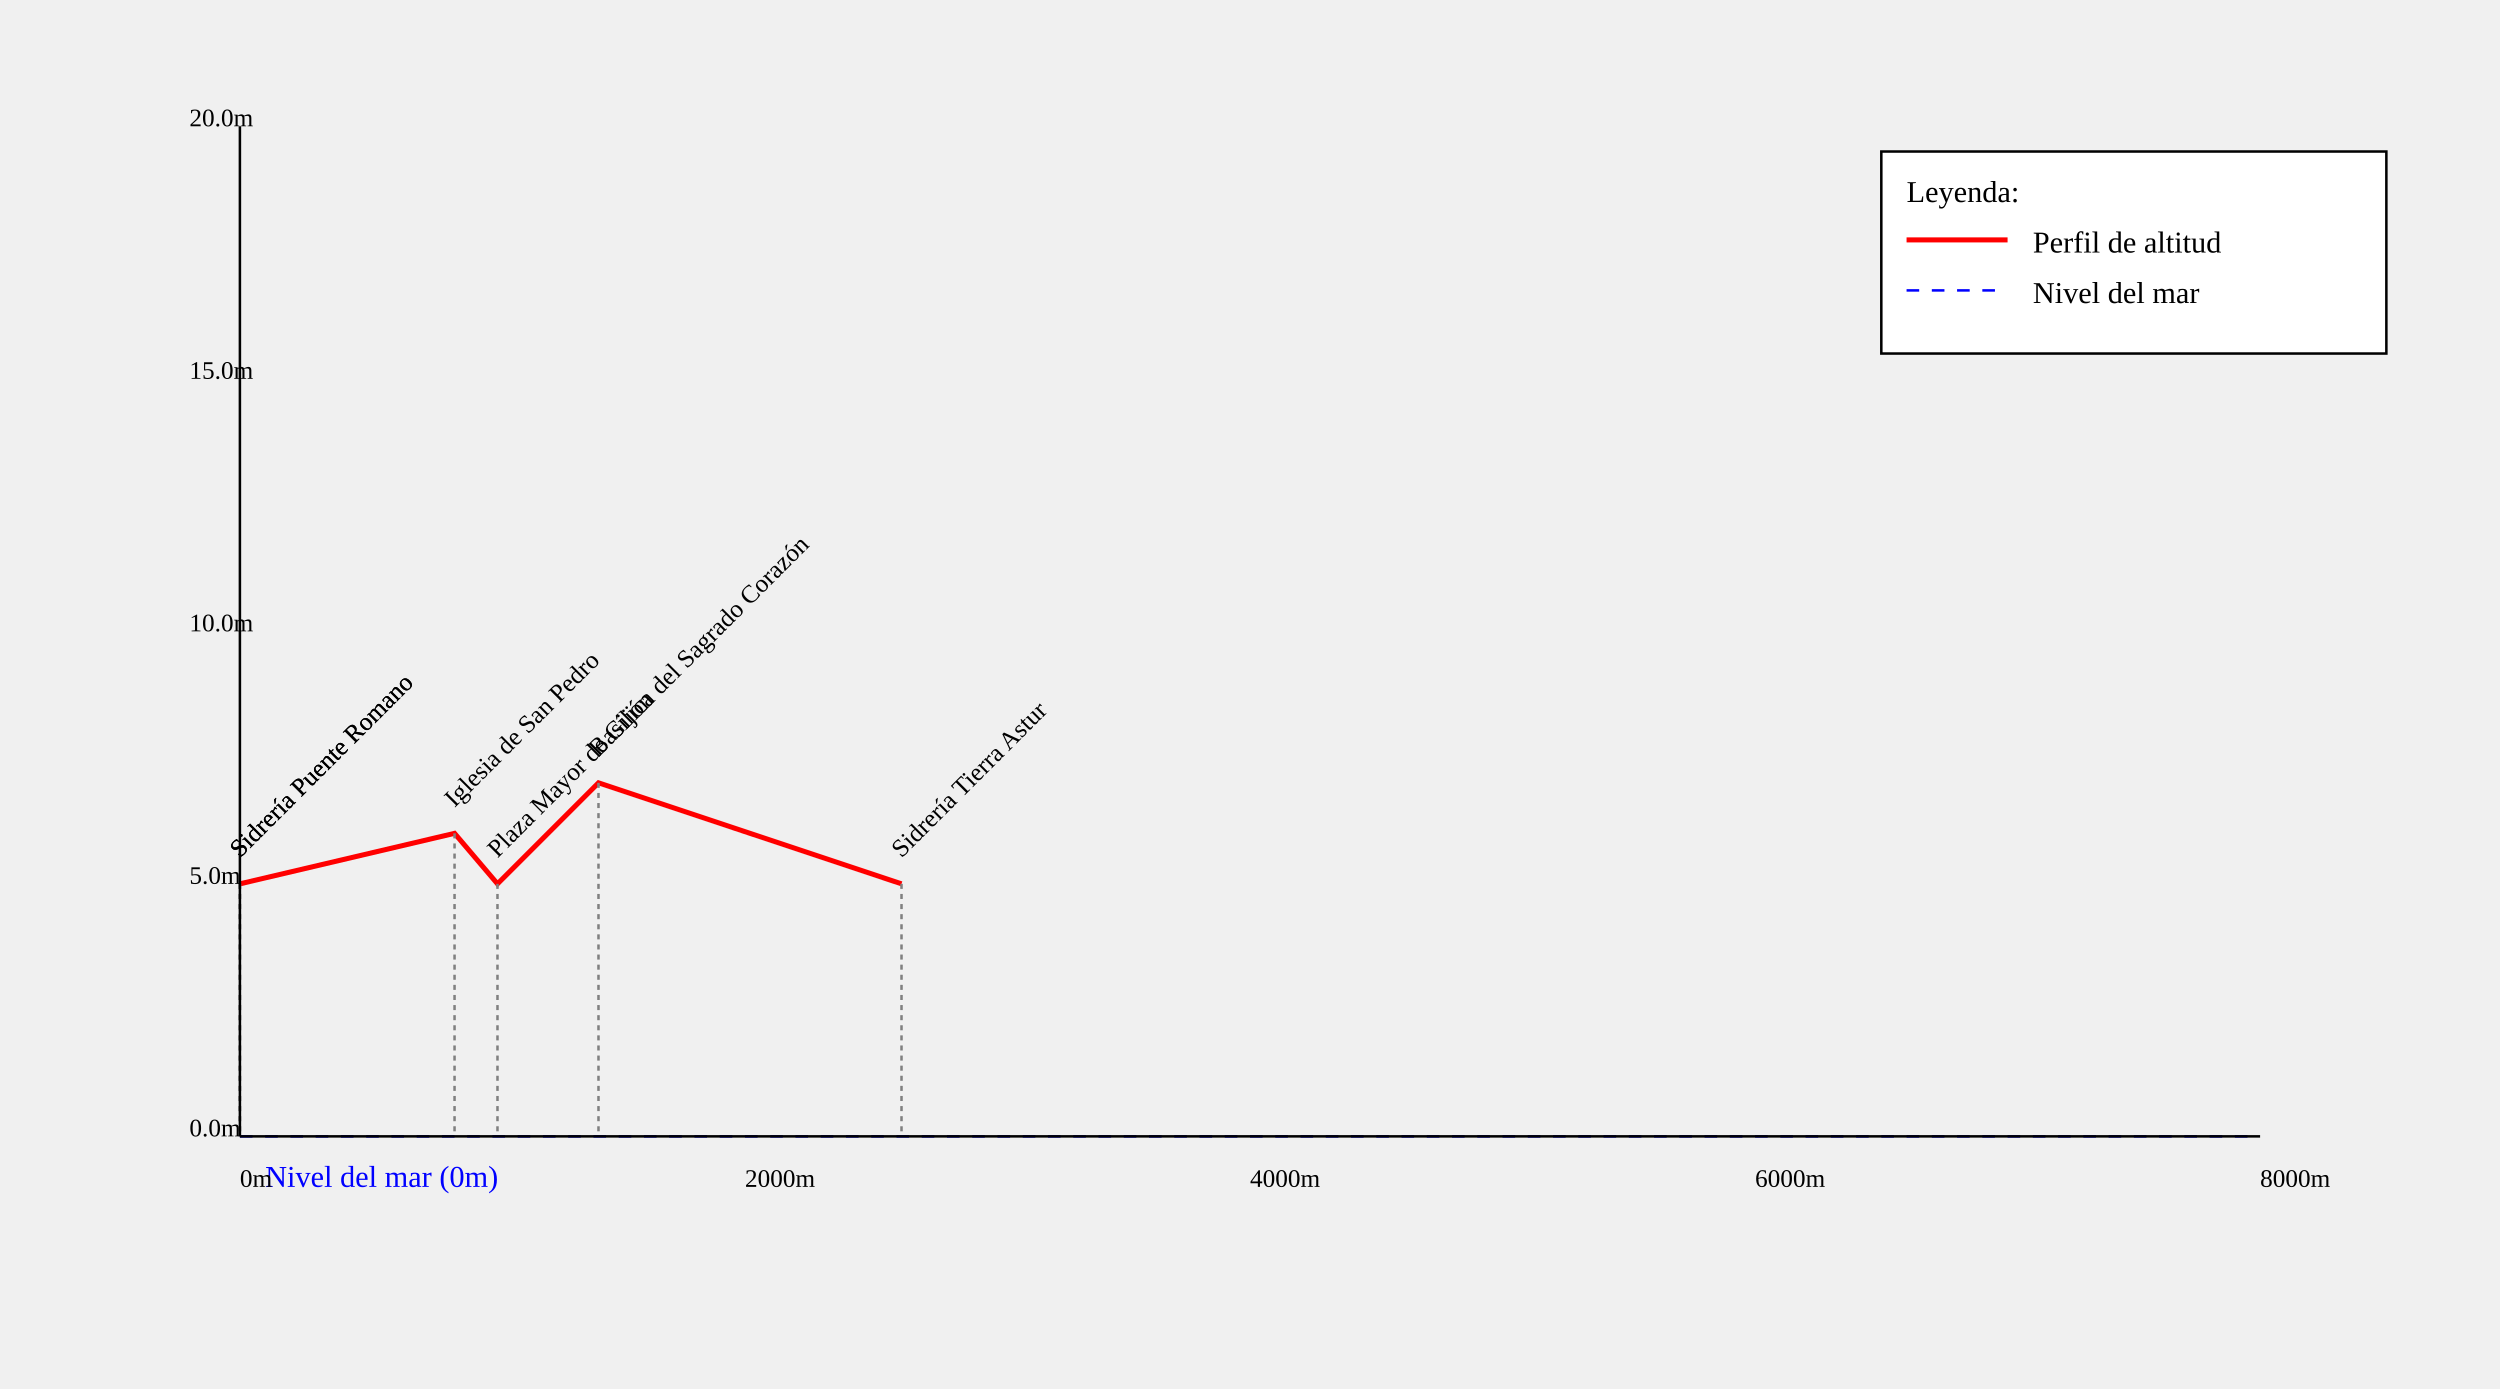
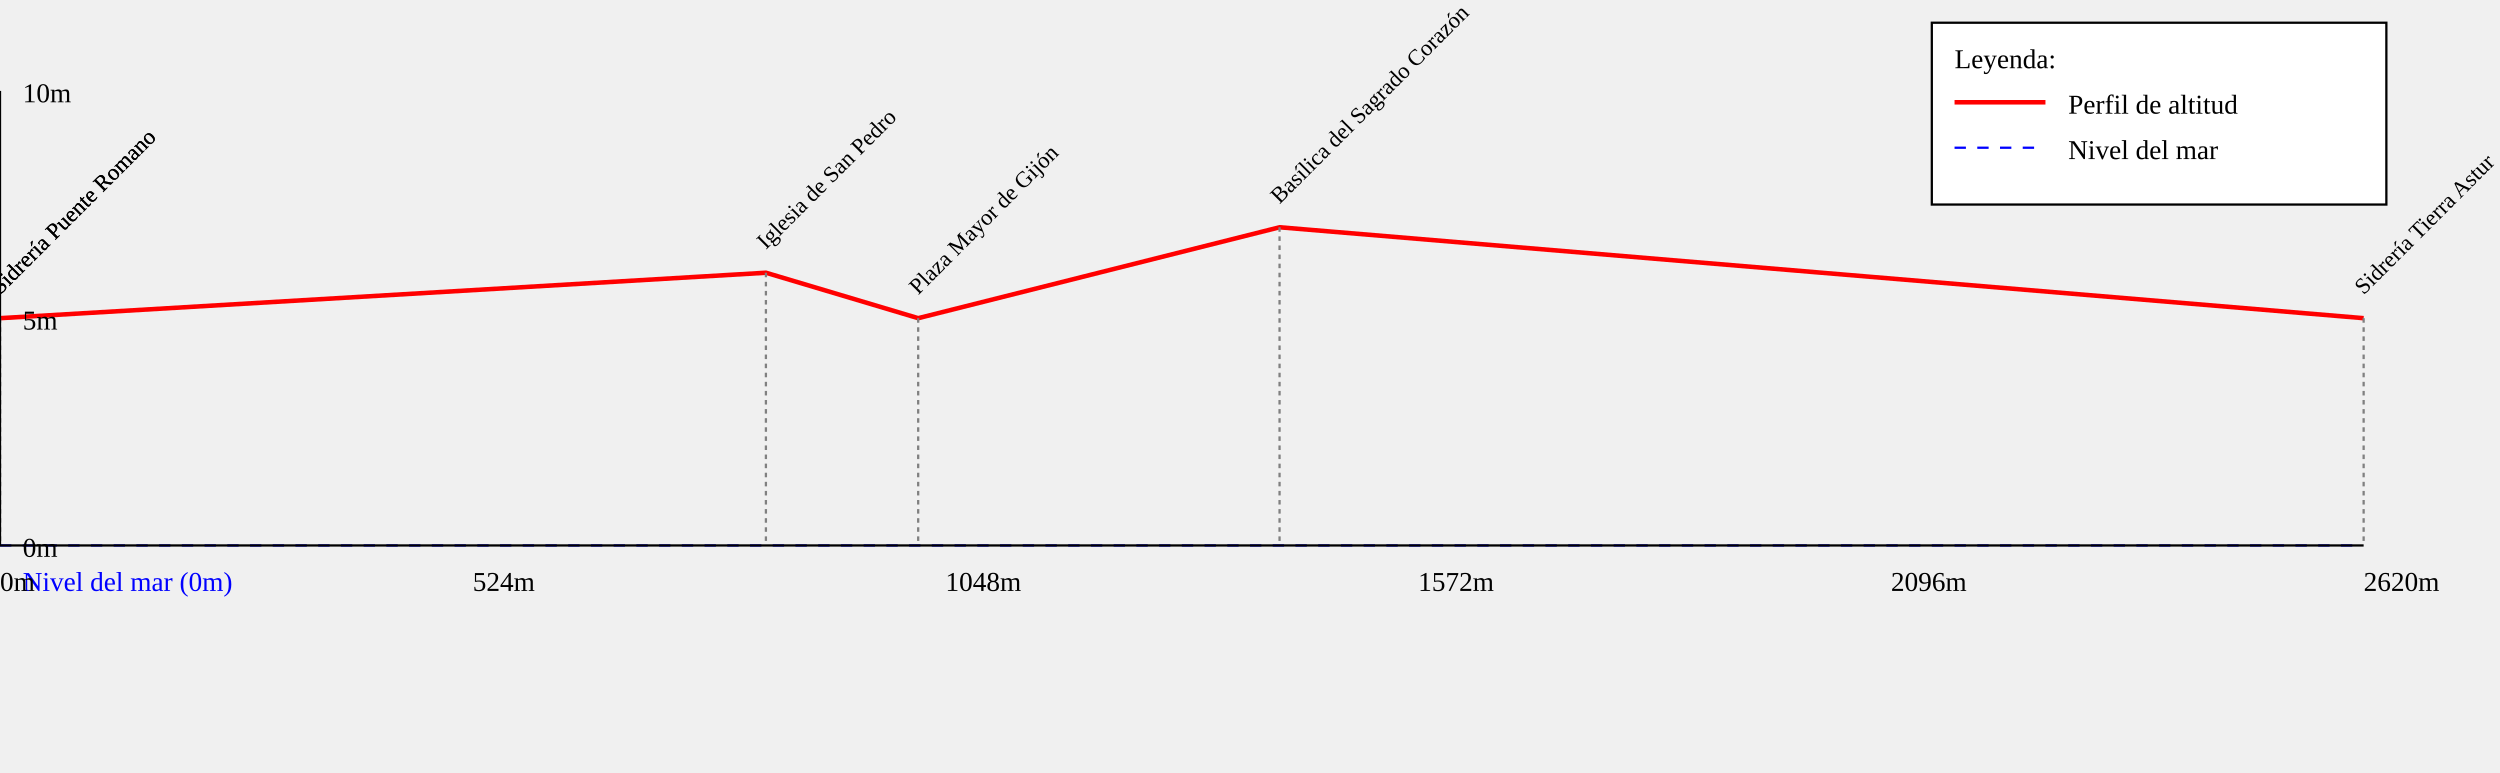
- <svg xmlns="http://www.w3.org/2000/svg" width="900" height="500" viewBox="-50 -50 900 550">
-   <rect x="650" y="10" width="200" height="80" fill="white" stroke="black" />
-   <text x="660" y="30" font-size="12">Leyenda:</text>
-   <line x1="660" y1="45" x2="700" y2="45" style="stroke:red;stroke-width:2" />
-   <text x="710" y="50" font-size="12">Perfil de altitud</text>
-   <line x1="660" y1="65" x2="700" y2="65" style="stroke:blue;stroke-dasharray:5,5" />
-   <text x="710" y="70" font-size="12">Nivel del mar</text>
-   <line x1="0" y1="400" x2="800" y2="400" style="stroke:blue;stroke-width:1;stroke-dasharray:5,5" />
-   <text x="10" y="420" font-size="12" fill="blue">Nivel del mar (0m)</text>
-   <polyline points="0,300 0,300 85,280 102,300 142,260 262,300" style="fill:none;stroke:red;stroke-width:2" />
-   <line x1="0" y1="300" x2="0" y2="400" style="stroke:gray;stroke-width:1;stroke-dasharray:2,2" />
-   <text x="0" y="290" font-size="10" transform="rotate(-45,0,290)">Sidrería Puente Romano</text>
-   <line x1="0" y1="300" x2="0" y2="400" style="stroke:gray;stroke-width:1;stroke-dasharray:2,2" />
-   <text x="0" y="290" font-size="10" transform="rotate(-45,0,290)">Sidrería Puente Romano</text>
-   <line x1="85" y1="280" x2="85" y2="400" style="stroke:gray;stroke-width:1;stroke-dasharray:2,2" />
-   <text x="85" y="270" font-size="10" transform="rotate(-45,85,270)">Iglesia de San Pedro</text>
-   <line x1="102" y1="300" x2="102" y2="400" style="stroke:gray;stroke-width:1;stroke-dasharray:2,2" />
-   <text x="102" y="290" font-size="10" transform="rotate(-45,102,290)">Plaza Mayor de Gijón</text>
-   <line x1="142" y1="260" x2="142" y2="400" style="stroke:gray;stroke-width:1;stroke-dasharray:2,2" />
-   <text x="142" y="250" font-size="10" transform="rotate(-45,142,250)">Basílica del Sagrado Corazón</text>
-   <line x1="262" y1="300" x2="262" y2="400" style="stroke:gray;stroke-width:1;stroke-dasharray:2,2" />
-   <text x="262" y="290" font-size="10" transform="rotate(-45,262,290)">Sidrería Tierra Astur</text>
-   <line x1="0" y1="400" x2="800" y2="400" style="stroke:black;stroke-width:1" />
-   <line x1="0" y1="0" x2="0" y2="400" style="stroke:black;stroke-width:1" />
-   <text x="-20" y="400" font-size="10">0.0m</text>
-   <text x="-20" y="300" font-size="10">5.0m</text>
-   <text x="-20" y="200" font-size="10">10.0m</text>
-   <text x="-20" y="100" font-size="10">15.0m</text>
-   <text x="-20" y="0" font-size="10">20.0m</text>
-   <text x="0" y="420" font-size="10">0m</text>
-   <text x="200" y="420" font-size="10">2000m</text>
-   <text x="400" y="420" font-size="10">4000m</text>
-   <text x="600" y="420" font-size="10">6000m</text>
-   <text x="800" y="420" font-size="10">8000m</text>
+ <svg xmlns="http://www.w3.org/2000/svg" width="1100" height="340" viewBox="0 0 1100 340">
+   <rect x="850" y="10" width="200" height="80" fill="white" stroke="black" />
+   <text x="860" y="30" font-size="12">Leyenda:</text>
+   <line x1="860" y1="45" x2="900" y2="45" style="stroke:red;stroke-width:2" />
+   <text x="910" y="50" font-size="12">Perfil de altitud</text>
+   <line x1="860" y1="65" x2="900" y2="65" style="stroke:blue;stroke-dasharray:5,5" />
+   <text x="910" y="70" font-size="12">Nivel del mar</text>
+   <line x1="0" y1="240" x2="1040" y2="240" style="stroke:blue;stroke-width:1;stroke-dasharray:5,5" />
+   <text x="10" y="260" font-size="12" fill="blue">Nivel del mar (0m)</text>
+   <polyline points="0,140 0,140 337,120 404,140 563,100 1040,140" style="fill:none;stroke:red;stroke-width:2" />
+   <line x1="0" y1="140" x2="0" y2="240" style="stroke:gray;stroke-width:1;stroke-dasharray:2,2" />
+   <text x="0" y="130" font-size="10" transform="rotate(-45,0,130)">Sidrería Puente Romano</text>
+   <line x1="0" y1="140" x2="0" y2="240" style="stroke:gray;stroke-width:1;stroke-dasharray:2,2" />
+   <text x="0" y="130" font-size="10" transform="rotate(-45,0,130)">Sidrería Puente Romano</text>
+   <line x1="337" y1="120" x2="337" y2="240" style="stroke:gray;stroke-width:1;stroke-dasharray:2,2" />
+   <text x="337" y="110" font-size="10" transform="rotate(-45,337,110)">Iglesia de San Pedro</text>
+   <line x1="404" y1="140" x2="404" y2="240" style="stroke:gray;stroke-width:1;stroke-dasharray:2,2" />
+   <text x="404" y="130" font-size="10" transform="rotate(-45,404,130)">Plaza Mayor de Gijón</text>
+   <line x1="563" y1="100" x2="563" y2="240" style="stroke:gray;stroke-width:1;stroke-dasharray:2,2" />
+   <text x="563" y="90" font-size="10" transform="rotate(-45,563,90)">Basílica del Sagrado Corazón</text>
+   <line x1="1040" y1="140" x2="1040" y2="240" style="stroke:gray;stroke-width:1;stroke-dasharray:2,2" />
+   <text x="1040" y="130" font-size="10" transform="rotate(-45,1040,130)">Sidrería Tierra Astur</text>
+   <line x1="0" y1="240" x2="1040" y2="240" style="stroke:black;stroke-width:1" />
+   <line x1="0" y1="40" x2="0" y2="240" style="stroke:black;stroke-width:1" />
+   <text x="10" y="245" font-size="12" text-anchor="start">0m</text>
+   <text x="10" y="145" font-size="12" text-anchor="start">5m</text>
+   <text x="10" y="45" font-size="12" text-anchor="start">10m</text>
+   <text x="0" y="260" font-size="12">0m</text>
+   <text x="208" y="260" font-size="12">524m</text>
+   <text x="416" y="260" font-size="12">1048m</text>
+   <text x="624" y="260" font-size="12">1572m</text>
+   <text x="832" y="260" font-size="12">2096m</text>
+   <text x="1040" y="260" font-size="12">2620m</text>
</svg>
